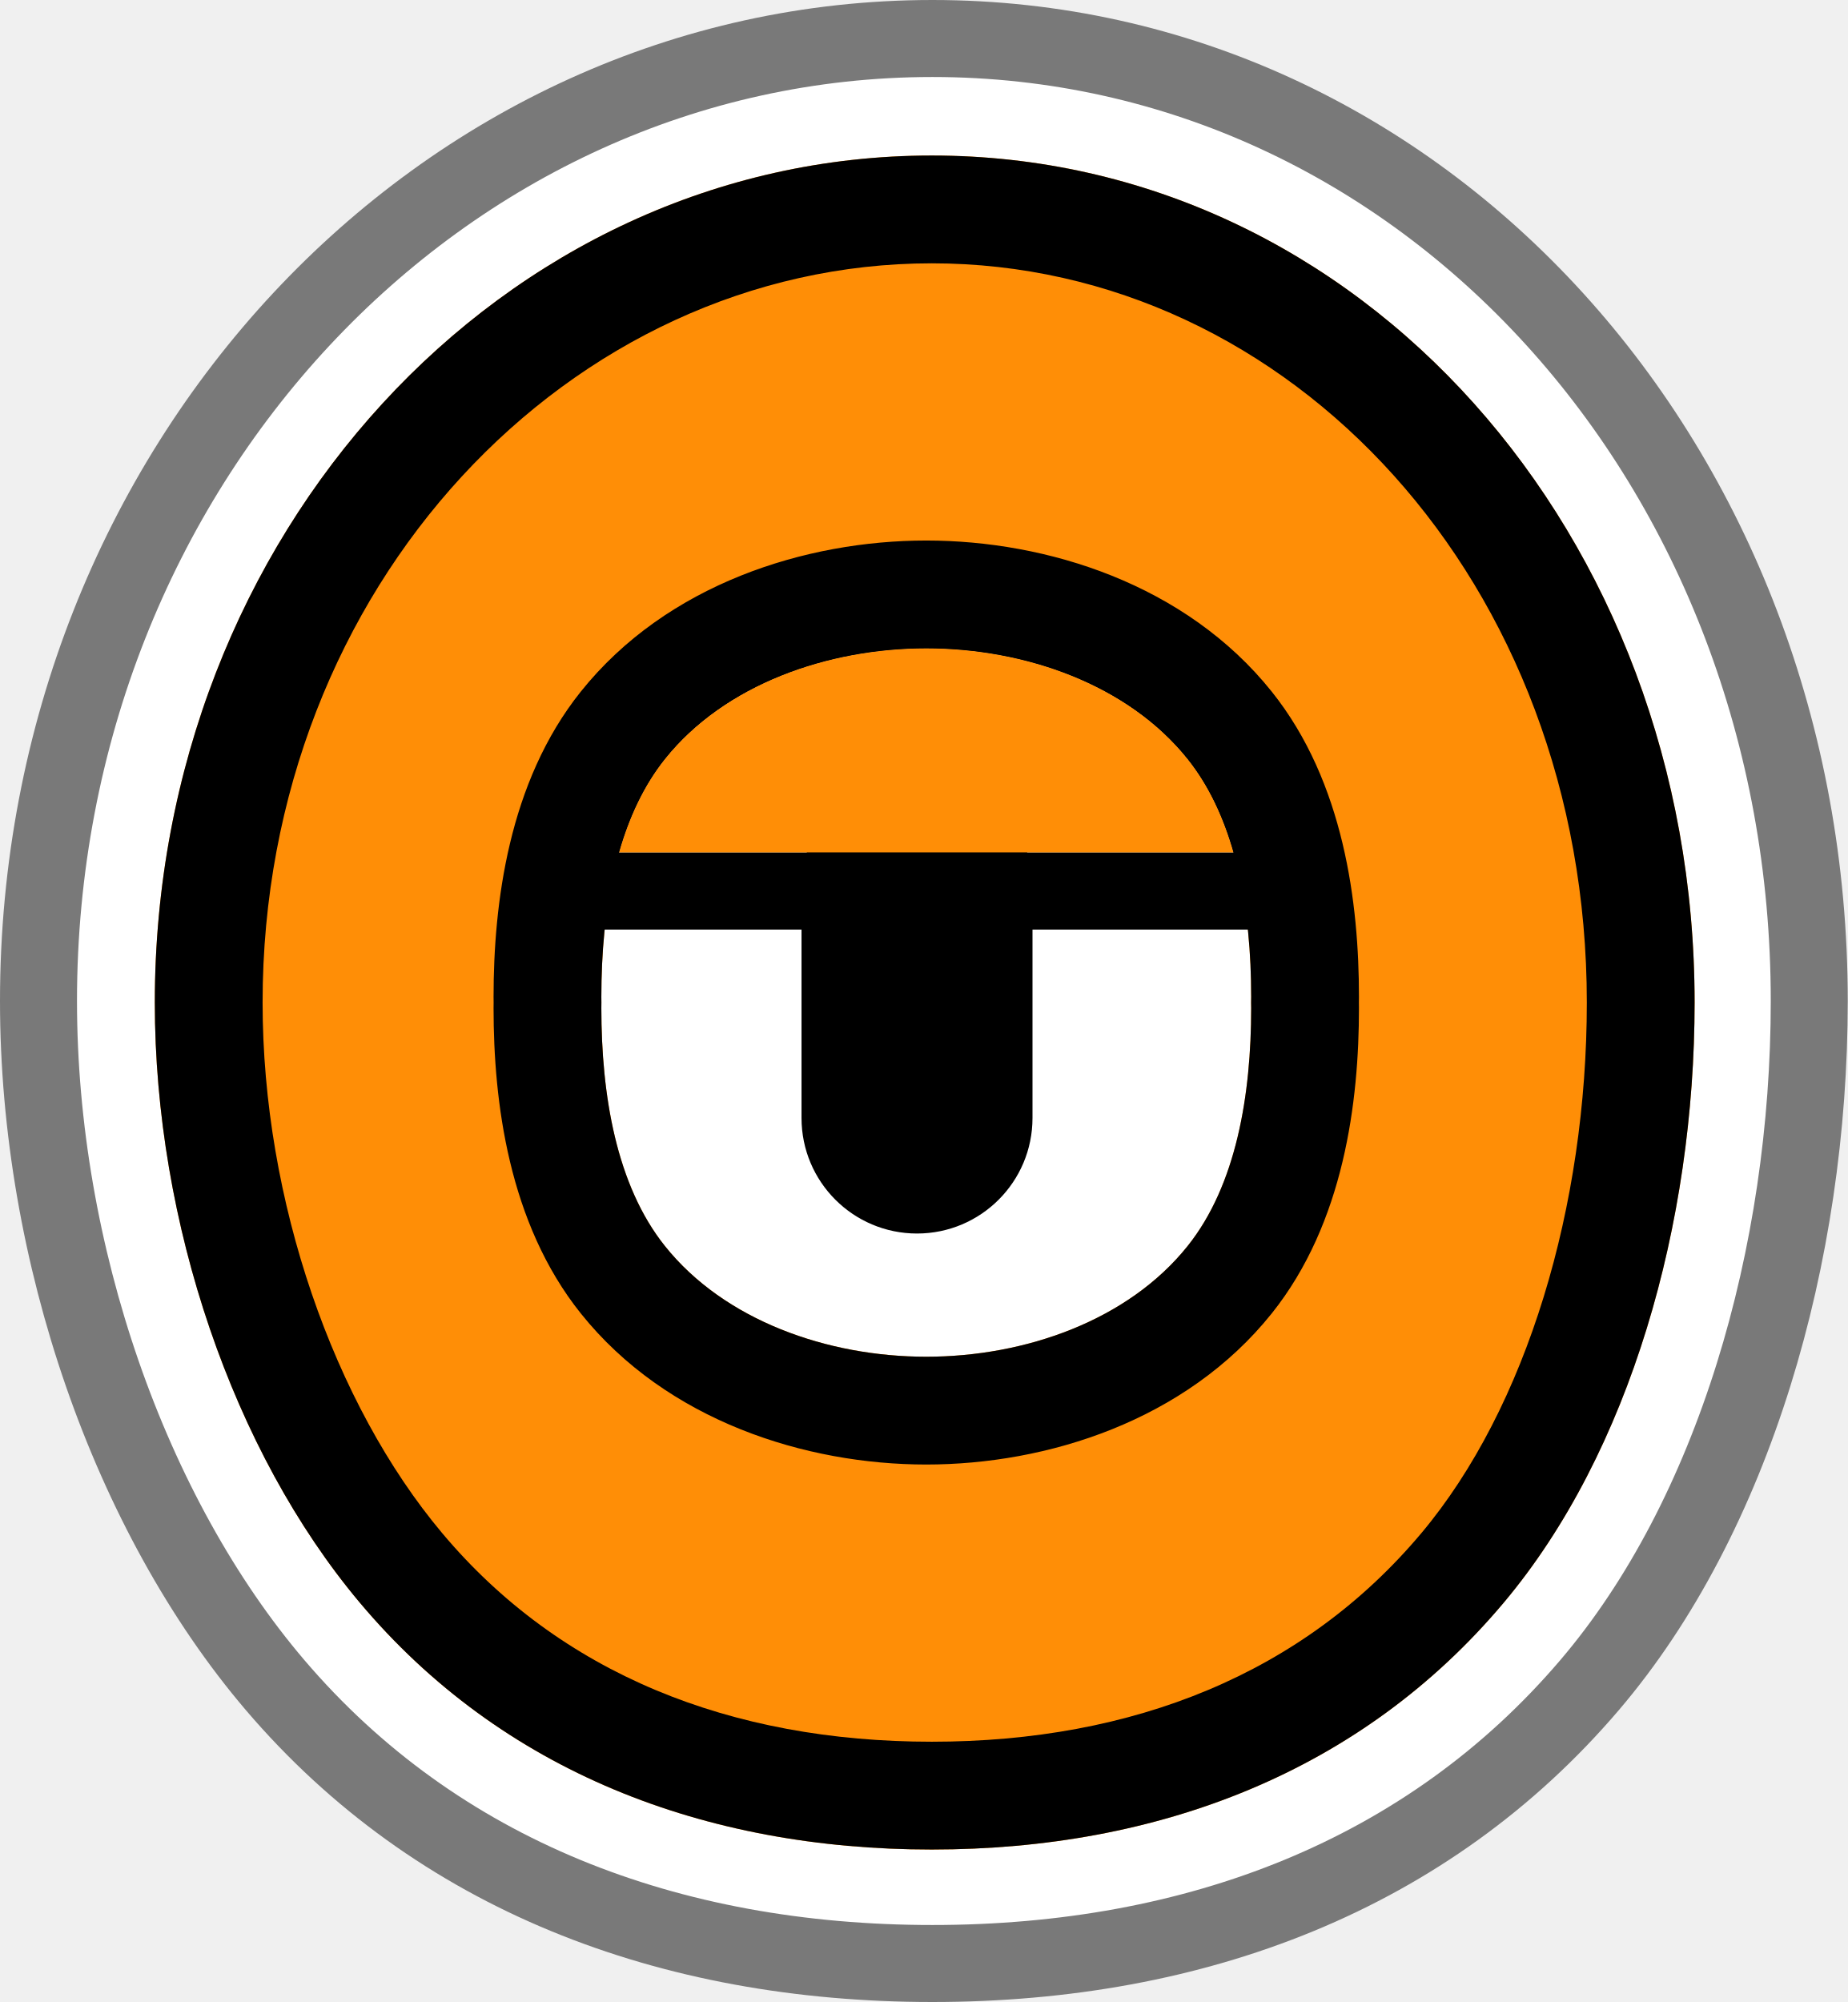
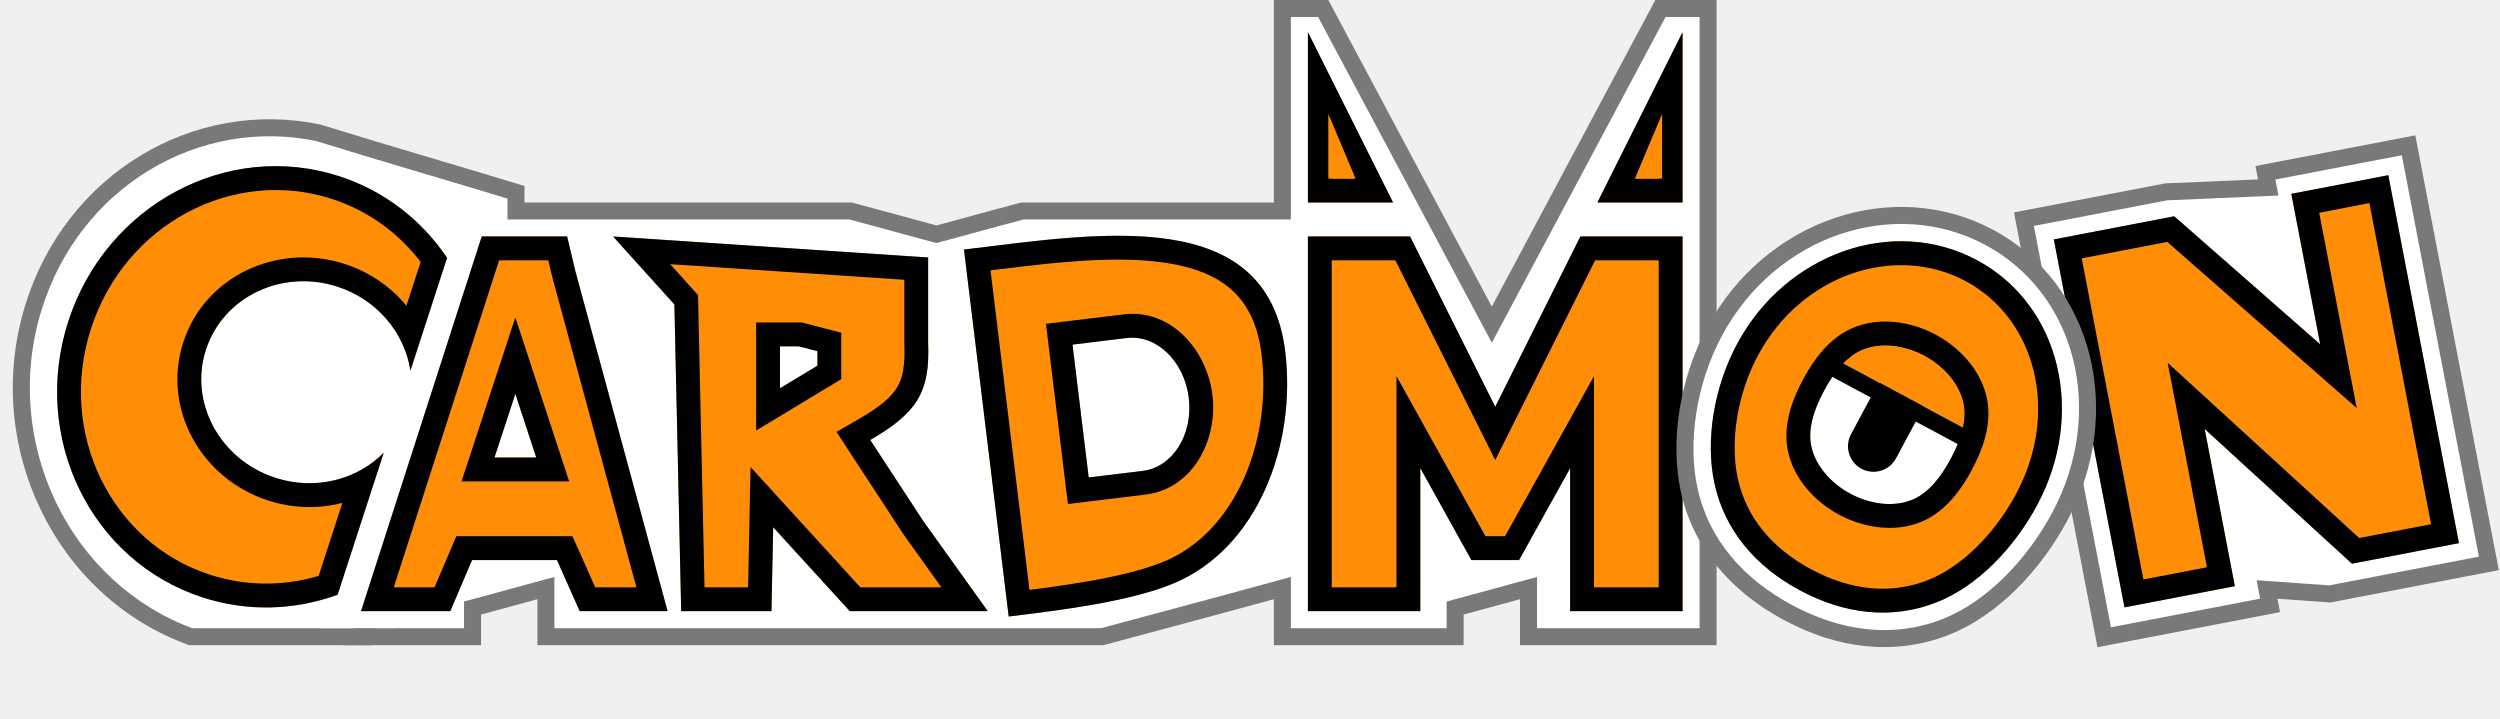
- <svg xmlns="http://www.w3.org/2000/svg" width="120" height="130" viewBox="0 0 120 130" fill="none">
-   <path d="M60.551 127.5C77.664 127.5 92.733 121.736 103.235 109.42C112.601 98.437 117.5 81.507 117.5 65C117.5 30.25 92.39 2.5 60.551 2.5C28.654 2.5 2.5 30.312 2.5 65C2.5 81.385 8.435 98.36 17.865 109.42C28.368 121.737 43.438 127.5 60.551 127.5Z" fill="white" stroke="#797979" stroke-width="5" />
-   <mask id="path-2-inside-1_223_249" fill="white">
-     <path d="M60.513 10.099C88.381 10.099 110.054 34.723 110.054 65.099C110.054 79.407 105.884 94.273 97.668 104.057C88.443 115.042 75.253 120.099 60.513 120.099C45.773 120.099 32.582 115.042 23.357 104.057C15.141 94.273 10.054 79.407 10.054 65.099C10.054 34.723 32.646 10.099 60.513 10.099ZM60.155 42.099C53.745 42.099 47.052 44.446 43.182 49.286C40.016 53.246 39.054 59.112 39.054 64.739C39.054 64.859 39.056 64.978 39.058 65.098C39.056 65.218 39.054 65.338 39.054 65.458C39.054 71.085 40.017 76.951 43.183 80.911C47.053 85.751 53.745 88.099 60.155 88.099C66.564 88.099 73.257 85.751 77.127 80.911C80.294 76.951 81.256 71.085 81.256 65.458C81.256 65.338 81.253 65.218 81.251 65.098C81.253 64.978 81.256 64.859 81.256 64.739C81.256 59.112 80.294 53.246 77.127 49.286C73.257 44.446 66.564 42.099 60.155 42.099Z" />
+ <svg xmlns="http://www.w3.org/2000/svg" width="734" height="211" viewBox="0 0 734 211" fill="none">
+   <mask id="path-1-inside-1_742_386" fill="white">
+     <path d="M681.212 102.095L672.726 57.902L701.206 52.434L721.948 160.46L690.522 166.495L647.288 126.938L656.15 173.094L623.742 179.317L603 71.29L638.354 64.502L681.212 102.095Z" />
  </mask>
-   <path d="M60.513 10.099C88.381 10.099 110.054 34.723 110.054 65.099C110.054 79.407 105.884 94.273 97.668 104.057C88.443 115.042 75.253 120.099 60.513 120.099C45.773 120.099 32.582 115.042 23.357 104.057C15.141 94.273 10.054 79.407 10.054 65.099C10.054 34.723 32.646 10.099 60.513 10.099ZM60.155 42.099C53.745 42.099 47.052 44.446 43.182 49.286C40.016 53.246 39.054 59.112 39.054 64.739C39.054 64.859 39.056 64.978 39.058 65.098C39.056 65.218 39.054 65.338 39.054 65.458C39.054 71.085 40.017 76.951 43.183 80.911C47.053 85.751 53.745 88.099 60.155 88.099C66.564 88.099 73.257 85.751 77.127 80.911C80.294 76.951 81.256 71.085 81.256 65.458C81.256 65.338 81.253 65.218 81.251 65.098C81.253 64.978 81.256 64.859 81.256 64.739C81.256 59.112 80.294 53.246 77.127 49.286C73.257 44.446 66.564 42.099 60.155 42.099Z" fill="#FF8E06" />
-   <path d="M60.513 10.099L60.513 3.099H60.513V10.099ZM110.054 65.099H117.054H110.054ZM97.668 104.057L103.029 108.558L97.668 104.057ZM60.513 120.099V127.099H60.513L60.513 120.099ZM23.357 104.057L17.996 108.558L17.996 108.558L23.357 104.057ZM10.054 65.099H3.054H10.054ZM60.155 42.099V35.099H60.155L60.155 42.099ZM43.182 49.286L37.715 44.915L37.715 44.915L43.182 49.286ZM39.054 64.739H32.054V64.739L39.054 64.739ZM39.058 65.098L46.057 65.199L46.059 65.098L46.057 64.996L39.058 65.098ZM39.054 65.458H32.054V65.458L39.054 65.458ZM43.183 80.911L37.716 85.283L37.716 85.283L43.183 80.911ZM60.155 88.099L60.155 95.099H60.155V88.099ZM77.127 80.911L82.595 85.283L82.595 85.283L77.127 80.911ZM81.256 65.458L88.256 65.458V65.458H81.256ZM81.251 65.098L74.252 64.996L74.251 65.098L74.252 65.199L81.251 65.098ZM81.256 64.739L88.256 64.739V64.739H81.256ZM77.127 49.286L82.595 44.915L82.595 44.915L77.127 49.286ZM60.513 10.099L60.513 17.099C83.8 17.099 103.054 37.834 103.054 65.099H110.054H117.054C117.054 31.612 92.961 3.099 60.513 3.099L60.513 10.099ZM110.054 65.099H103.054C103.054 78.301 99.163 91.392 92.308 99.555L97.668 104.057L103.029 108.558C112.606 97.154 117.054 80.514 117.054 65.099H110.054ZM97.668 104.057L92.308 99.555C84.662 108.66 73.607 113.099 60.513 113.099L60.513 120.099L60.513 127.099C76.9 127.099 92.224 121.424 103.029 108.558L97.668 104.057ZM60.513 120.099V113.099C47.419 113.099 36.364 108.66 28.718 99.555L23.357 104.057L17.996 108.558C28.801 121.425 44.127 127.099 60.513 127.099V120.099ZM23.357 104.057L28.718 99.555C21.685 91.181 17.054 77.965 17.054 65.099H10.054H3.054C3.054 80.85 8.597 97.365 17.996 108.558L23.357 104.057ZM10.054 65.099H17.054C17.054 38.009 37.067 17.099 60.513 17.099V10.099V3.099C28.224 3.099 3.054 31.437 3.054 65.099H10.054ZM60.155 42.099L60.155 35.099C52.338 35.099 43.306 37.922 37.715 44.915L43.182 49.286L48.649 53.658C50.798 50.97 55.153 49.099 60.155 49.099L60.155 42.099ZM43.182 49.286L37.715 44.915C33.015 50.793 32.054 58.689 32.054 64.739H39.054H46.054C46.054 59.536 47.017 55.7 48.649 53.657L43.182 49.286ZM39.054 64.739L32.054 64.739C32.054 64.924 32.058 65.117 32.059 65.199L39.058 65.098L46.057 64.996C46.055 64.84 46.054 64.793 46.054 64.739L39.054 64.739ZM39.058 65.098L32.059 64.996C32.058 65.081 32.054 65.272 32.054 65.458H39.054H46.054C46.054 65.403 46.055 65.354 46.057 65.199L39.058 65.098ZM39.054 65.458L32.054 65.458C32.054 71.51 33.016 79.405 37.716 85.283L43.183 80.911L48.65 76.54C47.017 74.497 46.054 70.66 46.054 65.458L39.054 65.458ZM43.183 80.911L37.716 85.283C43.307 92.274 52.338 95.099 60.155 95.099L60.155 88.099L60.155 81.099C55.153 81.099 50.799 79.227 48.65 76.54L43.183 80.911ZM60.155 88.099V95.099C67.972 95.099 77.004 92.275 82.595 85.283L77.127 80.911L71.66 76.54C69.511 79.227 65.157 81.099 60.155 81.099V88.099ZM77.127 80.911L82.595 85.283C87.294 79.405 88.256 71.51 88.256 65.458L81.256 65.458L74.256 65.458C74.256 70.66 73.293 74.497 71.66 76.54L77.127 80.911ZM81.256 65.458H88.256C88.256 65.273 88.251 65.005 88.251 64.996L81.251 65.098L74.252 65.199C74.253 65.242 74.254 65.282 74.254 65.314C74.255 65.349 74.255 65.371 74.255 65.394C74.256 65.417 74.256 65.432 74.256 65.443C74.256 65.454 74.256 65.458 74.256 65.458H81.256ZM81.251 65.098L88.251 65.199C88.251 65.195 88.256 64.923 88.256 64.739L81.256 64.739L74.256 64.739C74.256 64.739 74.256 64.743 74.256 64.753C74.256 64.764 74.256 64.779 74.255 64.801C74.255 64.825 74.255 64.847 74.254 64.882C74.254 64.913 74.253 64.954 74.252 64.996L81.251 65.098ZM81.256 64.739H88.256C88.256 58.688 87.294 50.792 82.595 44.915L77.127 49.286L71.66 53.658C73.293 55.7 74.256 59.537 74.256 64.739H81.256ZM77.127 49.286L82.595 44.915C77.004 37.922 67.972 35.099 60.155 35.099V42.099V49.099C65.157 49.099 69.511 50.97 71.66 53.658L77.127 49.286Z" fill="black" mask="url(#path-2-inside-1_223_249)" />
-   <rect x="52.554" y="50.599" width="14" height="29" rx="7" fill="black" stroke="black" />
-   <mask id="path-5-outside-2_223_249" maskUnits="userSpaceOnUse" x="33.199" y="37.099" width="54" height="24" fill="black">
-     <rect fill="white" x="33.199" y="37.099" width="54" height="24" />
-     <path d="M60.155 42.099C66.564 42.099 73.258 44.446 77.128 49.286C78.506 51.01 79.466 53.094 80.111 55.362H40.199C40.844 53.094 41.804 51.01 43.182 49.286C47.052 44.446 53.745 42.099 60.155 42.099Z" />
+   <path d="M681.212 102.095L672.726 57.902L701.206 52.434L721.948 160.46L690.522 166.495L647.288 126.938L656.15 173.094L623.742 179.317L603 71.29L638.354 64.502L681.212 102.095Z" fill="#FF8E06" />
+   <path d="M681.212 102.095L676.596 107.357L691.933 120.811L688.086 100.775L681.212 102.095ZM672.726 57.902L671.406 51.028L664.532 52.348L665.852 59.222L672.726 57.902ZM701.206 52.434L708.08 51.114L706.76 44.239L699.886 45.559L701.206 52.434ZM721.948 160.46L723.268 167.335L730.143 166.015L728.823 159.141L721.948 160.46ZM690.522 166.495L685.797 171.659L688.391 174.032L691.842 173.369L690.522 166.495ZM647.288 126.938L652.013 121.773L636.431 107.516L640.413 128.258L647.288 126.938ZM656.15 173.094L657.47 179.969L664.345 178.649L663.025 171.774L656.15 173.094ZM623.742 179.317L616.868 180.637L618.188 187.512L625.062 186.192L623.742 179.317ZM603 71.29L601.68 64.416L594.806 65.736L596.126 72.611L603 71.29ZM638.354 64.502L642.97 59.24L640.396 56.982L637.034 57.628L638.354 64.502ZM681.212 102.095L688.086 100.775L679.601 56.582L672.726 57.902L665.852 59.222L674.337 103.415L681.212 102.095ZM672.726 57.902L674.046 64.777L702.526 59.308L701.206 52.434L699.886 45.559L671.406 51.028L672.726 57.902ZM701.206 52.434L694.332 53.754L715.074 161.78L721.948 160.46L728.823 159.141L708.08 51.114L701.206 52.434ZM721.948 160.46L720.628 153.586L689.202 159.62L690.522 166.495L691.842 173.369L723.268 167.335L721.948 160.46ZM690.522 166.495L695.248 161.33L652.013 121.773L647.288 126.938L642.562 132.102L685.797 171.659L690.522 166.495ZM647.288 126.938L640.413 128.258L649.276 174.414L656.15 173.094L663.025 171.774L654.162 125.618L647.288 126.938ZM656.15 173.094L654.83 166.22L622.422 172.443L623.742 179.317L625.062 186.192L657.47 179.969L656.15 173.094ZM623.742 179.317L630.617 177.997L609.874 69.971L603 71.29L596.126 72.611L616.868 180.637L623.742 179.317ZM603 71.29L604.32 78.165L639.674 71.376L638.354 64.502L637.034 57.628L601.68 64.416L603 71.29ZM638.354 64.502L633.738 69.764L676.596 107.357L681.212 102.095L685.828 96.833L642.97 59.24L638.354 64.502Z" fill="black" mask="url(#path-1-inside-1_742_386)" />
+   <mask id="path-3-inside-2_742_386" fill="white">
+     <path d="M662.953 52.67L662.199 48.742L709.141 39.728L733.656 167.395L684.161 176.9L668.676 175.8L669.43 179.728L615.81 190.025L591.294 62.357L635.683 53.834L662.953 52.67Z" />
  </mask>
-   <path d="M60.155 42.099C66.564 42.099 73.258 44.446 77.128 49.286C78.506 51.01 79.466 53.094 80.111 55.362H40.199C40.844 53.094 41.804 51.01 43.182 49.286C47.052 44.446 53.745 42.099 60.155 42.099Z" fill="#FF8E06" />
-   <path d="M60.155 42.099L60.155 37.099H60.155V42.099ZM77.128 49.286L81.033 46.164L81.033 46.164L77.128 49.286ZM80.111 55.362V60.362H86.732L84.92 53.994L80.111 55.362ZM40.199 55.362L35.39 53.994L33.578 60.362H40.199V55.362ZM43.182 49.286L39.277 46.164L39.277 46.164L43.182 49.286ZM60.155 42.099L60.155 47.099C65.559 47.099 70.582 49.106 73.222 52.409L77.128 49.286L81.033 46.164C75.934 39.786 67.57 37.099 60.155 37.099L60.155 42.099ZM77.128 49.286L73.222 52.408C74.083 53.485 74.787 54.922 75.302 56.73L80.111 55.362L84.92 53.994C84.144 51.265 82.928 48.534 81.033 46.164L77.128 49.286ZM80.111 55.362V50.362H40.199V55.362V60.362H80.111V55.362ZM40.199 55.362L45.008 56.73C45.523 54.922 46.227 53.485 47.088 52.408L43.182 49.286L39.277 46.164C37.382 48.534 36.166 51.265 35.39 53.994L40.199 55.362ZM43.182 49.286L47.087 52.409C49.728 49.106 54.751 47.099 60.155 47.099V42.099V37.099C52.74 37.099 44.376 39.786 39.277 46.164L43.182 49.286Z" fill="black" mask="url(#path-5-outside-2_223_249)" />
+   <path d="M662.953 52.67L662.199 48.742L709.141 39.728L733.656 167.395L684.161 176.9L668.676 175.8L669.43 179.728L615.81 190.025L591.294 62.357L635.683 53.834L662.953 52.67Z" fill="white" />
+   <path d="M662.953 52.67L663.166 57.666L668.956 57.419L667.863 51.727L662.953 52.67ZM662.199 48.742L661.256 43.831L656.345 44.774L657.288 49.685L662.199 48.742ZM709.141 39.728L714.051 38.785L713.108 33.874L708.198 34.817L709.141 39.728ZM733.656 167.395L734.599 172.305L739.51 171.363L738.567 166.452L733.656 167.395ZM684.161 176.9L683.807 181.887L684.461 181.933L685.104 181.81L684.161 176.9ZM668.676 175.8L669.03 170.813L662.539 170.352L663.766 176.743L668.676 175.8ZM669.43 179.728L670.373 184.639L675.284 183.696L674.341 178.785L669.43 179.728ZM615.81 190.025L610.899 190.968L611.842 195.878L616.752 194.935L615.81 190.025ZM591.294 62.357L590.351 57.447L585.441 58.39L586.384 63.3L591.294 62.357ZM635.683 53.834L635.47 48.838L635.102 48.854L634.74 48.923L635.683 53.834ZM662.953 52.67L667.863 51.727L667.109 47.799L662.199 48.742L657.288 49.685L658.043 53.613L662.953 52.67ZM662.199 48.742L663.142 53.652L710.084 44.638L709.141 39.728L708.198 34.817L661.256 43.831L662.199 48.742ZM709.141 39.728L704.231 40.671L728.746 168.338L733.656 167.395L738.567 166.452L714.051 38.785L709.141 39.728ZM733.656 167.395L732.714 162.485L683.218 171.989L684.161 176.9L685.104 181.81L734.599 172.305L733.656 167.395ZM684.161 176.9L684.515 171.912L669.03 170.813L668.676 175.8L668.322 180.787L683.807 181.887L684.161 176.9ZM668.676 175.8L663.766 176.743L664.52 180.671L669.43 179.728L674.341 178.785L673.586 174.857L668.676 175.8ZM669.43 179.728L668.488 174.818L614.867 185.115L615.81 190.025L616.752 194.935L670.373 184.639L669.43 179.728ZM615.81 190.025L620.72 189.082L596.204 61.414L591.294 62.357L586.384 63.3L610.899 190.968L615.81 190.025ZM591.294 62.357L592.237 67.268L636.626 58.744L635.683 53.834L634.74 48.923L590.351 57.447L591.294 62.357ZM635.683 53.834L635.896 58.829L663.166 57.666L662.953 52.67L662.74 47.675L635.47 48.838L635.683 53.834Z" fill="#797979" mask="url(#path-3-inside-2_742_386)" />
+   <mask id="path-5-inside-3_742_386" fill="white">
+     <path d="M681.213 101.095L672.727 56.903L701.206 51.434L721.95 159.46L690.524 165.495L647.289 125.938L656.152 172.095L623.744 178.318L603 70.292L638.355 63.503L681.213 101.095Z" />
+   </mask>
+   <path d="M681.213 101.095L672.727 56.903L701.206 51.434L721.95 159.46L690.524 165.495L647.289 125.938L656.152 172.095L623.744 178.318L603 70.292L638.355 63.503L681.213 101.095Z" fill="#FF8E06" />
+   <path d="M681.213 101.095L676.597 106.358L691.935 119.811L688.087 99.775L681.213 101.095ZM672.727 56.903L671.407 50.028L664.532 51.348L665.852 58.223L672.727 56.903ZM701.206 51.434L708.081 50.114L706.761 43.239L699.886 44.559L701.206 51.434ZM721.95 159.46L723.27 166.335L730.145 165.015L728.825 158.14L721.95 159.46ZM690.524 165.495L685.799 170.659L688.393 173.032L691.844 172.369L690.524 165.495ZM647.289 125.938L652.014 120.774L636.432 106.517L640.415 127.259L647.289 125.938ZM656.152 172.095L657.472 178.97L664.347 177.649L663.027 170.775L656.152 172.095ZM623.744 178.318L616.87 179.638L618.19 186.513L625.064 185.193L623.744 178.318ZM603 70.292L601.68 63.418L594.806 64.738L596.126 71.612L603 70.292ZM638.355 63.503L642.97 58.241L640.397 55.983L637.034 56.629L638.355 63.503ZM681.213 101.095L688.087 99.775L679.601 55.583L672.727 56.903L665.852 58.223L674.338 102.415L681.213 101.095ZM672.727 56.903L674.047 63.777L702.526 58.308L701.206 51.434L699.886 44.559L671.407 50.028L672.727 56.903ZM701.206 51.434L694.332 52.754L715.076 160.78L721.95 159.46L728.825 158.14L708.081 50.114L701.206 51.434ZM721.95 159.46L720.63 152.586L689.204 158.62L690.524 165.495L691.844 172.369L723.27 166.335L721.95 159.46ZM690.524 165.495L695.249 160.33L652.014 120.774L647.289 125.938L642.564 131.103L685.799 170.659L690.524 165.495ZM647.289 125.938L640.415 127.259L649.278 173.415L656.152 172.095L663.027 170.775L654.163 124.618L647.289 125.938ZM656.152 172.095L654.832 165.221L622.424 171.444L623.744 178.318L625.064 185.193L657.472 178.97L656.152 172.095ZM623.744 178.318L630.619 176.998L609.875 68.972L603 70.292L596.126 71.612L616.87 179.638L623.744 178.318ZM603 70.292L604.321 77.166L639.675 70.377L638.355 63.503L637.034 56.629L601.68 63.418L603 70.292ZM638.355 63.503L633.739 68.766L676.597 106.358L681.213 101.095L685.829 95.833L642.97 58.241L638.355 63.503Z" fill="black" mask="url(#path-5-inside-3_742_386)" />
+   <mask id="path-7-inside-4_742_386" fill="white">
+     <path d="M438 90L486 0H504V189.434H446.272V175.934L429.727 180.434V189.434H374V175.934L357.455 180.434L323.949 189.434H157.782V175.934L141.236 180.434V189.434H105.437V189.265L105.434 189.267C105.281 189.323 105.127 189.378 104.973 189.434H55.544C16.22 175.346 -5.307 130.885 7.407 89.589C19.274 51.043 56.812 28.771 94.011 36.544L110.839 41.672L140.998 50.672L154 54.601V59.434H250.007L258.383 61.684L274.929 66.184L291.474 61.684L299.851 59.434H374V0H390L438 90Z" />
+   </mask>
+   <path d="M438 90L486 0H504V189.434H446.272V175.934L429.727 180.434V189.434H374V175.934L357.455 180.434L323.949 189.434H157.782V175.934L141.236 180.434V189.434H105.437V189.265L105.434 189.267C105.281 189.323 105.127 189.378 104.973 189.434H55.544C16.22 175.346 -5.307 130.885 7.407 89.589C19.274 51.043 56.812 28.771 94.011 36.544L110.839 41.672L140.998 50.672L154 54.601V59.434H250.007L258.383 61.684L274.929 66.184L291.474 61.684L299.851 59.434H374V0H390L438 90Z" fill="white" />
+   <path d="M438 90L433.588 92.353L438 100.625L442.411 92.353L438 90ZM486 0V-5H483L481.588 -2.353L486 0ZM504 0H509V-5H504V0ZM504 189.434V194.434H509V189.434H504ZM446.272 189.434H441.272V194.434H446.272V189.434ZM446.272 175.934H451.272V169.392L444.96 171.109L446.272 175.934ZM429.727 180.434L428.415 175.609L424.727 176.612V180.434H429.727ZM429.727 189.434V194.434H434.727V189.434H429.727ZM374 189.434H369V194.434H374V189.434ZM374 175.934H379V169.392L372.687 171.109L374 175.934ZM357.455 180.434L358.752 185.262L358.759 185.26L358.767 185.258L357.455 180.434ZM323.949 189.434V194.434H324.609L325.246 194.262L323.949 189.434ZM157.782 189.434H152.782V194.434H157.782V189.434ZM157.782 175.934H162.782V169.392L156.47 171.109L157.782 175.934ZM141.236 180.434L139.924 175.609L136.236 176.612V180.434H141.236ZM141.236 189.434V194.434H146.236V189.434H141.236ZM105.437 189.434H100.437V194.434H105.437V189.434ZM105.437 189.265H110.437V179.922L102.664 185.104L105.437 189.265ZM105.434 189.267L107.165 193.957L107.718 193.754L108.208 193.427L105.434 189.267ZM104.973 189.434V194.434H105.846L106.666 194.138L104.973 189.434ZM55.544 189.434L53.857 194.141L54.675 194.434H55.544V189.434ZM7.407 89.589L2.628 88.118L2.628 88.118L7.407 89.589ZM94.011 36.544L95.469 31.761L95.254 31.696L95.034 31.65L94.011 36.544ZM110.839 41.672L109.382 46.455L109.396 46.459L109.41 46.463L110.839 41.672ZM140.998 50.672L142.444 45.886L142.436 45.883L142.427 45.881L140.998 50.672ZM154 54.601H159V50.888L155.446 49.814L154 54.601ZM154 59.434H149V64.434H154V59.434ZM250.007 59.434L251.305 54.605L250.667 54.434H250.007V59.434ZM258.383 61.684L259.696 56.859L259.688 56.857L259.681 56.855L258.383 61.684ZM274.929 66.184L273.617 71.008L274.929 71.365L276.242 71.008L274.929 66.184ZM291.474 61.684L290.177 56.855L290.17 56.857L290.162 56.859L291.474 61.684ZM299.851 59.434V54.434H299.191L298.554 54.605L299.851 59.434ZM374 59.434V64.434H379V59.434H374ZM374 0V-5H369V0H374ZM390 0L394.411 -2.353L393 -5H390V0ZM438 90L442.411 92.353L490.411 2.353L486 0L481.588 -2.353L433.588 87.647L438 90ZM486 0V5H504V0V-5H486V0ZM504 0H499V189.434H504H509V0H504ZM504 189.434V184.434H446.272V189.434V194.434H504V189.434ZM446.272 189.434H451.272V175.934H446.272H441.272V189.434H446.272ZM446.272 175.934L444.96 171.109L428.415 175.609L429.727 180.434L431.039 185.258L447.584 180.758L446.272 175.934ZM429.727 180.434H424.727V189.434H429.727H434.727V180.434H429.727ZM429.727 189.434V184.434H374V189.434V194.434H429.727V189.434ZM374 189.434H379V175.934H374H369V189.434H374ZM374 175.934L372.687 171.109L356.142 175.609L357.455 180.434L358.767 185.258L375.312 180.758L374 175.934ZM357.455 180.434L356.158 175.605L322.652 184.605L323.949 189.434L325.246 194.262L358.752 185.262L357.455 180.434ZM323.949 189.434V184.434H157.782V189.434V194.434H323.949V189.434ZM157.782 189.434H162.782V175.934H157.782H152.782V189.434H157.782ZM157.782 175.934L156.47 171.109L139.924 175.609L141.236 180.434L142.548 185.258L159.094 180.758L157.782 175.934ZM141.236 180.434H136.236V189.434H141.236H146.236V180.434H141.236ZM141.236 189.434V184.434H105.437V189.434V194.434H141.236V189.434ZM105.437 189.434H110.437V189.265H105.437H100.437V189.434H105.437ZM105.437 189.265L102.664 185.104L102.661 185.106L105.434 189.267L108.208 193.427L108.211 193.425L105.437 189.265ZM105.434 189.267L103.703 184.576C103.574 184.623 103.446 184.669 103.28 184.729L104.973 189.434L106.666 194.138C106.808 194.087 106.988 194.023 107.165 193.957L105.434 189.267ZM104.973 189.434V184.434H55.544V189.434V194.434H104.973V189.434ZM55.544 189.434L57.23 184.727C20.547 171.585 0.219 129.928 12.185 91.06L7.407 89.589L2.628 88.118C-10.833 131.842 11.894 179.108 53.857 194.141L55.544 189.434ZM7.407 89.589L12.185 91.06C23.326 54.876 58.425 34.216 92.989 41.438L94.011 36.544L95.034 31.65C55.2 23.326 15.223 47.21 2.628 88.118L7.407 89.589ZM94.011 36.544L92.554 41.327L109.382 46.455L110.839 41.672L112.297 36.889L95.469 31.761L94.011 36.544ZM110.839 41.672L109.41 46.463L139.568 55.463L140.998 50.672L142.427 45.881L112.269 36.881L110.839 41.672ZM140.998 50.672L139.551 55.458L152.553 59.387L154 54.601L155.446 49.814L142.444 45.886L140.998 50.672ZM154 54.601H149V59.434H154H159V54.601H154ZM154 59.434V64.434H250.007V59.434V54.434H154V59.434ZM250.007 59.434L248.71 64.262L257.086 66.512L258.383 61.684L259.681 56.855L251.305 54.605L250.007 59.434ZM258.383 61.684L257.071 66.508L273.617 71.008L274.929 66.184L276.241 61.359L259.696 56.859L258.383 61.684ZM274.929 66.184L276.242 71.008L292.786 66.508L291.474 61.684L290.162 56.859L273.617 61.359L274.929 66.184ZM291.474 61.684L292.771 66.512L301.148 64.262L299.851 59.434L298.554 54.605L290.177 56.855L291.474 61.684ZM299.851 59.434V64.434H374V59.434V54.434H299.851V59.434ZM374 59.434H379V0H374H369V59.434H374ZM374 0V5H390V0V-5H374V0ZM390 0L385.588 2.353L433.588 92.353L438 90L442.411 87.647L394.411 -2.353L390 0Z" fill="#797979" mask="url(#path-7-inside-4_742_386)" />
+   <path d="M93.753 180H115.988V184.426L93.753 184.434V180Z" fill="white" />
+   <rect x="100.544" y="187.953" width="8.886" height="1.481" fill="#797979" />
+   <mask id="path-11-inside-5_742_386" fill="white">
+     <path d="M59.441 175.384C72.823 179.731 86.665 179.145 99.121 174.612L112.664 132.928C104.851 140.85 92.585 144.094 80.837 140.277C64.554 134.987 55.435 118.137 60.469 102.642C65.504 87.147 82.785 78.874 99.068 84.164C110.816 87.981 118.833 97.816 120.497 108.818L131.26 75.693C123.847 64.705 112.993 56.094 99.612 51.746C66.783 41.08 31.178 60.111 20.085 94.252C8.992 128.394 26.613 164.718 59.441 175.384Z" />
+   </mask>
+   <path d="M59.441 175.384C72.823 179.731 86.665 179.145 99.121 174.612L112.664 132.928C104.851 140.85 92.585 144.094 80.837 140.277C64.554 134.987 55.435 118.137 60.469 102.642C65.504 87.147 82.785 78.874 99.068 84.164C110.816 87.981 118.833 97.816 120.497 108.818L131.26 75.693C123.847 64.705 112.993 56.094 99.612 51.746C66.783 41.08 31.178 60.111 20.085 94.252C8.992 128.394 26.613 164.718 59.441 175.384Z" fill="#FF8E06" />
+   <path d="M59.441 175.384L57.278 182.041L57.278 182.041L59.441 175.384ZM99.121 174.612L105.778 176.775L104.723 180.022L101.514 181.19L99.121 174.612ZM112.664 132.928L107.68 128.013L119.321 135.091L112.664 132.928ZM120.497 108.818L127.155 110.981L113.576 109.865L120.497 108.818ZM131.26 75.693L137.063 71.779L138.972 74.609L137.917 77.856L131.26 75.693ZM99.612 51.746L101.775 45.089L101.775 45.089L99.612 51.746ZM59.441 175.384L61.604 168.727C73.427 172.568 85.664 172.06 96.727 168.034L99.121 174.612L101.514 181.19C87.666 186.23 72.219 186.895 57.278 182.041L59.441 175.384ZM99.121 174.612L92.463 172.449L106.007 130.765L112.664 132.928L119.321 135.091L105.778 176.775L99.121 174.612ZM112.664 132.928L117.648 137.843C107.949 147.678 92.907 151.559 78.674 146.934L80.837 140.277L82.999 133.62C92.262 136.629 101.753 134.022 107.68 128.013L112.664 132.928ZM80.837 140.277L78.674 146.934C59.029 140.552 47.483 119.958 53.812 100.479L60.469 102.642L67.127 104.805C63.387 116.316 70.078 129.421 82.999 133.62L80.837 140.277ZM60.469 102.642L53.812 100.479C60.141 80.999 81.586 71.124 101.231 77.507L99.068 84.164L96.905 90.822C83.984 86.624 70.867 93.294 67.127 104.805L60.469 102.642ZM99.068 84.164L101.231 77.507C115.464 82.132 125.353 94.114 127.419 107.771L120.497 108.818L113.576 109.865C112.314 101.519 106.167 93.831 96.905 90.822L99.068 84.164ZM120.497 108.818L113.84 106.655L124.602 73.53L131.26 75.693L137.917 77.856L127.155 110.981L120.497 108.818ZM131.26 75.693L125.457 79.608C118.873 69.849 109.271 62.245 97.449 58.403L99.612 51.746L101.775 45.089C116.715 49.943 128.821 59.562 137.063 71.779L131.26 75.693ZM99.612 51.746L97.449 58.403C68.541 49.011 36.721 65.702 26.743 96.415L20.085 94.252L13.428 92.089C25.634 54.519 65.026 33.149 101.775 45.089L99.612 51.746ZM20.085 94.252L26.743 96.415C16.764 127.129 32.696 159.334 61.604 168.727L59.441 175.384L57.278 182.041C20.529 170.102 1.221 129.659 13.428 92.089L20.085 94.252Z" fill="black" mask="url(#path-11-inside-5_742_386)" />
+   <mask id="path-13-inside-6_742_386" fill="white">
+     <path d="M169 79.884L196 179.434H170.204L163.527 164.434H138.595L132.204 179.434H106L141.438 69.434H166.5L169 79.884ZM145.171 134.334H157.443L151.307 115.634L145.171 134.334Z" />
+   </mask>
+   <path d="M169 79.884L196 179.434H170.204L163.527 164.434H138.595L132.204 179.434H106L141.438 69.434H166.5L169 79.884ZM145.171 134.334H157.443L151.307 115.634L145.171 134.334Z" fill="#FF8E06" />
+   <path d="M169 79.884L162.192 81.512L162.217 81.615L162.244 81.716L169 79.884ZM196 179.434V186.434H205.151L202.756 177.601L196 179.434ZM170.204 179.434L163.809 182.28L165.658 186.434H170.204V179.434ZM163.527 164.434L169.922 161.587L168.074 157.434H163.527V164.434ZM138.595 164.434V157.434H133.968L132.155 161.69L138.595 164.434ZM132.204 179.434V186.434H136.831L138.644 182.177L132.204 179.434ZM106 179.434L99.337 177.287L96.391 186.434H106V179.434ZM141.438 69.434V62.434H136.338L134.775 67.287L141.438 69.434ZM166.5 69.434L173.308 67.805L172.023 62.434H166.5V69.434ZM145.171 134.334L138.52 132.152L135.507 141.334H145.171V134.334ZM157.443 134.334V141.334H167.108L164.094 132.151L157.443 134.334ZM151.307 115.634L157.958 113.451L151.306 93.182L144.656 113.451L151.307 115.634ZM169 79.884L162.244 81.716L189.244 181.266L196 179.434L202.756 177.601L175.756 78.051L169 79.884ZM196 179.434V172.434H170.204V179.434V186.434H196V179.434ZM170.204 179.434L176.599 176.587L169.922 161.587L163.527 164.434L157.132 167.28L163.809 182.28L170.204 179.434ZM163.527 164.434V157.434H138.595V164.434V171.434H163.527V164.434ZM138.595 164.434L132.155 161.69L125.764 176.69L132.204 179.434L138.644 182.177L145.035 167.177L138.595 164.434ZM132.204 179.434V172.434H106V179.434V186.434H132.204V179.434ZM106 179.434L112.663 181.58L148.1 71.58L141.438 69.434L134.775 67.287L99.337 177.287L106 179.434ZM141.438 69.434V76.434H166.5V69.434V62.434H141.438V69.434ZM166.5 69.434L159.692 71.062L162.192 81.512L169 79.884L175.808 78.255L173.308 67.805L166.5 69.434ZM145.171 134.334V141.334H157.443V134.334V127.334H145.171V134.334ZM157.443 134.334L164.094 132.151L157.958 113.451L151.307 115.634L144.656 117.816L150.792 136.517L157.443 134.334ZM151.307 115.634L144.656 113.451L138.52 132.152L145.171 134.334L151.822 136.516L157.958 117.816L151.307 115.634Z" fill="black" mask="url(#path-13-inside-6_742_386)" />
+   <mask id="path-15-inside-7_742_386" fill="white">
+     <path d="M272.5 75.598V100.727C273.073 114.938 269.392 121.164 255.5 129.175L271 152.882L290 179.434H249.5L227 154.778L226.5 179.434H200L198 89.39L180 69.434L272.5 75.598ZM229 114.003L240 107.364V103.098L234.5 101.675H229V114.003Z" />
+   </mask>
+   <path d="M272.5 75.598V100.727C273.073 114.938 269.392 121.164 255.5 129.175L271 152.882L290 179.434H249.5L227 154.778L226.5 179.434H200L198 89.39L180 69.434L272.5 75.598ZM229 114.003L240 107.364V103.098L234.5 101.675H229V114.003Z" fill="#FF8E06" />
+   <path d="M272.5 75.598H279.5V69.049L272.965 68.613L272.5 75.598ZM272.5 100.727H265.5V100.868L265.506 101.009L272.5 100.727ZM255.5 129.175L252.003 123.111L245.59 126.809L249.641 133.005L255.5 129.175ZM271 152.882L265.141 156.712L265.222 156.836L265.307 156.955L271 152.882ZM290 179.434V186.434H303.617L295.693 175.36L290 179.434ZM249.5 179.434L244.329 184.152L246.411 186.434H249.5V179.434ZM227 154.778L232.171 150.06L220.357 137.114L220.001 154.636L227 154.778ZM226.5 179.434V186.434H233.359L233.499 179.576L226.5 179.434ZM200 179.434L193.002 179.589L193.154 186.434H200V179.434ZM198 89.39L204.998 89.234L204.941 86.633L203.198 84.701L198 89.39ZM180 69.434L180.465 62.449L163.238 61.301L174.802 74.122L180 69.434ZM229 114.003H222V126.404L232.617 119.996L229 114.003ZM240 107.364L243.617 113.357L247 111.316V107.364H240ZM240 103.098H247V97.678L241.753 96.321L240 103.098ZM234.5 101.675L236.253 94.898L235.391 94.675H234.5V101.675ZM229 101.675V94.675H222V101.675H229ZM272.5 75.598H265.5V100.727H272.5H279.5V75.598H272.5ZM272.5 100.727L265.506 101.009C265.77 107.55 264.984 111.056 263.413 113.69C261.765 116.454 258.652 119.277 252.003 123.111L255.5 129.175L258.997 135.239C266.241 131.062 271.914 126.767 275.437 120.862C279.035 114.827 279.804 108.114 279.494 100.444L272.5 100.727ZM255.5 129.175L249.641 133.005L265.141 156.712L271 152.882L276.859 149.051L261.359 125.344L255.5 129.175ZM271 152.882L265.307 156.955L284.307 183.507L290 179.434L295.693 175.36L276.693 148.808L271 152.882ZM290 179.434V172.434H249.5V179.434V186.434H290V179.434ZM249.5 179.434L254.671 174.715L232.171 150.06L227 154.778L221.829 159.497L244.329 184.152L249.5 179.434ZM227 154.778L220.001 154.636L219.501 179.292L226.5 179.434L233.499 179.576L233.999 154.92L227 154.778ZM226.5 179.434V172.434H200V179.434V186.434H226.5V179.434ZM200 179.434L206.998 179.278L204.998 89.234L198 89.39L191.002 89.545L193.002 179.589L200 179.434ZM198 89.39L203.198 84.701L185.198 64.745L180 69.434L174.802 74.122L192.802 94.078L198 89.39ZM180 69.434L179.535 76.418L272.035 82.582L272.5 75.598L272.965 68.613L180.465 62.449L180 69.434ZM229 114.003L232.617 119.996L243.617 113.357L240 107.364L236.383 101.371L225.383 108.01L229 114.003ZM240 107.364H247V103.098H240H233V107.364H240ZM240 103.098L241.753 96.321L236.253 94.898L234.5 101.675L232.747 108.452L238.247 109.875L240 103.098ZM234.5 101.675V94.675H229V101.675V108.675H234.5V101.675ZM229 101.675H222V114.003H229H236V101.675H229Z" fill="black" mask="url(#path-15-inside-7_742_386)" />
+   <mask id="path-17-inside-8_742_386" fill="white">
+     <path d="M283.024 73.274C323.467 68.345 372.091 60.157 377.343 103.249C380.667 130.523 369.304 161.064 344.39 171.355C331.442 176.703 310.998 179.194 296.153 181.003L283.024 73.274ZM314.887 101.179C314.887 101.179 318.274 128.97 319.64 140.184L335.523 138.249C344.294 137.18 350.341 127.582 349.029 116.811C347.716 106.04 339.541 98.174 330.769 99.243L314.887 101.179Z" />
+   </mask>
+   <path d="M283.024 73.274C323.467 68.345 372.091 60.157 377.343 103.249C380.667 130.523 369.304 161.064 344.39 171.355C331.442 176.703 310.998 179.194 296.153 181.003L283.024 73.274ZM314.887 101.179C314.887 101.179 318.274 128.97 319.64 140.184L335.523 138.249C344.294 137.18 350.341 127.582 349.029 116.811C347.716 106.04 339.541 98.174 330.769 99.243L314.887 101.179Z" fill="#FF8E06" />
+   <path d="M283.024 73.274L282.177 66.325L275.228 67.172L276.075 74.121L283.024 73.274ZM377.343 103.249L384.292 102.402L377.343 103.249ZM344.39 171.355L347.062 177.824L347.062 177.824L344.39 171.355ZM296.153 181.003L289.205 181.85L290.051 188.799L297 187.952L296.153 181.003ZM314.887 101.179L314.04 94.23L307.091 95.077L307.938 102.026L314.887 101.179ZM319.64 140.184L312.692 141.031L313.539 147.98L320.487 147.133L319.64 140.184ZM349.029 116.811L355.977 115.964L355.977 115.964L349.029 116.811ZM283.024 73.274L283.871 80.223C304.593 77.697 325.653 74.632 342.325 77.174C350.494 78.419 356.885 80.93 361.454 84.949C365.886 88.847 369.253 94.733 370.394 104.096L377.343 103.249L384.292 102.402C382.807 90.219 378.127 80.969 370.7 74.437C363.412 68.026 354.134 64.812 344.435 63.334C325.372 60.428 301.897 63.922 282.177 66.325L283.024 73.274ZM377.343 103.249L370.394 104.096C373.499 129.574 362.651 156.238 341.718 164.885L344.39 171.355L347.062 177.824C375.957 165.89 387.834 131.472 384.292 102.402L377.343 103.249ZM344.39 171.355L341.718 164.885C329.85 169.786 310.514 172.201 295.306 174.055L296.153 181.003L297 187.952C311.483 186.187 333.034 183.619 347.062 177.824L344.39 171.355ZM296.153 181.003L303.102 180.156L289.972 72.427L283.024 73.274L276.075 74.121L289.205 181.85L296.153 181.003ZM314.887 101.179C307.938 102.026 307.938 102.026 307.938 102.026C307.938 102.026 307.938 102.027 307.938 102.027C307.938 102.028 307.939 102.029 307.939 102.031C307.939 102.034 307.94 102.039 307.941 102.046C307.942 102.059 307.945 102.079 307.948 102.106C307.954 102.159 307.964 102.237 307.976 102.341C308.002 102.547 308.039 102.851 308.086 103.242C308.182 104.024 308.319 105.153 308.489 106.543C308.828 109.324 309.294 113.148 309.802 117.323C310.82 125.673 312.008 135.424 312.692 141.031L319.64 140.184L326.589 139.337C325.906 133.73 324.717 123.979 323.7 115.629C323.191 111.455 322.725 107.63 322.386 104.85C322.216 103.459 322.079 102.33 321.984 101.548C321.936 101.157 321.899 100.853 321.874 100.647C321.861 100.544 321.852 100.465 321.845 100.412C321.842 100.386 321.839 100.366 321.838 100.352C321.837 100.346 321.836 100.341 321.836 100.337C321.836 100.336 321.836 100.334 321.835 100.333C321.835 100.333 321.835 100.333 321.835 100.332C321.835 100.332 321.835 100.332 314.887 101.179ZM319.64 140.184L320.487 147.133L336.37 145.197L335.523 138.249L334.676 131.3L318.794 133.236L319.64 140.184ZM335.523 138.249L336.37 145.197C350.244 143.506 357.587 129.171 355.977 115.964L349.029 116.811L342.08 117.658C343.096 125.992 338.345 130.853 334.676 131.3L335.523 138.249ZM349.029 116.811L355.977 115.964C354.368 102.757 343.797 90.604 329.922 92.295L330.769 99.243L331.616 106.192C335.284 105.745 341.064 109.322 342.08 117.658L349.029 116.811ZM330.769 99.243L329.922 92.295L314.04 94.23L314.887 101.179L315.734 108.128L331.616 106.192L330.769 99.243Z" fill="black" mask="url(#path-17-inside-8_742_386)" />
+   <mask id="path-19-inside-9_742_386" fill="white">
+     <path d="M494 179.434H461V137.434L446 164.434H432L417 137.434V179.434H384V69.434H414L439 119.434L464 69.434H494V179.434ZM409 59.434H384V9.434L409 59.434ZM494 59.434H469L494 9.434V59.434Z" />
+   </mask>
+   <path d="M494 179.434H461V137.434L446 164.434H432L417 137.434V179.434H384V69.434H414L439 119.434L464 69.434H494V179.434ZM409 59.434H384V9.434L409 59.434ZM494 59.434H469L494 9.434V59.434Z" fill="#FF8E06" />
+   <path d="M494 179.434V186.434H501V179.434H494ZM461 179.434H454V186.434H461V179.434ZM461 137.434H468V110.42L454.881 134.034L461 137.434ZM446 164.434V171.434H450.119L452.119 167.833L446 164.434ZM432 164.434L425.881 167.833L427.881 171.434H432V164.434ZM417 137.434L423.119 134.034L410 110.42V137.434H417ZM417 179.434V186.434H424V179.434H417ZM384 179.434H377V186.434H384V179.434ZM384 69.434V62.434H377V69.434H384ZM414 69.434L420.261 66.303L418.326 62.434H414V69.434ZM439 119.434L432.739 122.564L439 135.086L445.261 122.564L439 119.434ZM464 69.434V62.434H459.674L457.739 66.303L464 69.434ZM494 69.434H501V62.434H494V69.434ZM409 59.434V66.434H420.326L415.261 56.303L409 59.434ZM384 59.434H377V66.434H384V59.434ZM384 9.434L390.261 6.303L377 9.434H384ZM494 59.434V66.434H501V59.434H494ZM469 59.434L462.739 56.303L457.674 66.434H469V59.434ZM494 9.434H501L487.739 6.303L494 9.434ZM494 179.434V172.434H461V179.434V186.434H494V179.434ZM461 179.434H468V137.434H461H454V179.434H461ZM461 137.434L454.881 134.034L439.881 161.034L446 164.434L452.119 167.833L467.119 140.833L461 137.434ZM446 164.434V157.434H432V164.434V171.434H446V164.434ZM432 164.434L438.119 161.034L423.119 134.034L417 137.434L410.881 140.833L425.881 167.833L432 164.434ZM417 137.434H410V179.434H417H424V137.434H417ZM417 179.434V172.434H384V179.434V186.434H417V179.434ZM384 179.434H391V69.434H384H377V179.434H384ZM384 69.434V76.434H414V69.434V62.434H384V69.434ZM414 69.434L407.739 72.564L432.739 122.564L439 119.434L445.261 116.303L420.261 66.303L414 69.434ZM439 119.434L445.261 122.564L470.261 72.564L464 69.434L457.739 66.303L432.739 116.303L439 119.434ZM464 69.434V76.434H494V69.434V62.434H464V69.434ZM494 69.434H487V179.434H494H501V69.434H494ZM409 59.434V52.434H384V59.434V66.434H409V59.434ZM384 59.434H391V9.434H384H377V59.434H384ZM384 9.434L377.739 12.564L402.739 62.564L409 59.434L415.261 56.303L390.261 6.303L384 9.434ZM494 59.434V52.434H469V59.434V66.434H494V59.434ZM469 59.434L475.261 62.564L500.261 12.564L494 9.434L487.739 6.303L462.739 56.303L469 59.434ZM494 9.434H487V59.434H494H501V9.434H494Z" fill="black" mask="url(#path-19-inside-9_742_386)" />
+   <path d="M488 52.434H480L488 33.434V52.434Z" fill="#FF8E06" />
+   <path d="M390 52.434H398L390 33.434V52.434Z" fill="#FF8E06" />
+   <path d="M525.005 179.874C540.087 187.961 556.091 190.002 571.167 184.111C584.611 178.856 596.929 166.251 604.729 151.704C621.15 121.079 612.134 84.757 584.074 69.711C555.964 54.638 519.771 66.79 503.38 97.361C495.637 111.801 492.845 129.565 495.93 143.769C499.366 159.586 509.923 171.787 525.005 179.874Z" fill="white" stroke="#797979" stroke-width="5" />
+   <mask id="path-24-inside-10_742_386" fill="white">
+     <path d="M580.451 76.39C605.01 89.559 612.475 121.502 598.121 148.272C591.359 160.883 580.66 172.013 568.796 176.753C555.474 182.075 541.461 180.299 528.47 173.333C515.479 166.368 506.244 155.678 503.305 141.637C500.687 129.132 503.229 113.627 509.991 101.017C524.345 74.247 555.891 63.221 580.451 76.39ZM565.013 104.422C559.364 101.393 552.356 100.299 546.659 102.736C541.997 104.73 538.377 109.445 535.718 114.404C535.662 114.51 535.607 114.616 535.552 114.722C535.494 114.827 535.435 114.932 535.379 115.038C532.72 119.997 530.796 125.622 531.715 130.608C532.839 136.702 537.627 141.933 543.276 144.962C548.924 147.991 555.933 149.085 561.63 146.648C566.292 144.655 569.913 139.939 572.572 134.98C572.628 134.874 572.682 134.767 572.738 134.661C572.795 134.556 572.855 134.452 572.911 134.347C575.57 129.388 577.494 123.763 576.575 118.777C575.451 112.683 570.662 107.451 565.013 104.422Z" />
+   </mask>
+   <path d="M580.451 76.39C605.01 89.559 612.475 121.502 598.121 148.272C591.359 160.883 580.66 172.013 568.796 176.753C555.474 182.075 541.461 180.299 528.47 173.333C515.479 166.368 506.244 155.678 503.305 141.637C500.687 129.132 503.229 113.627 509.991 101.017C524.345 74.247 555.891 63.221 580.451 76.39ZM565.013 104.422C559.364 101.393 552.356 100.299 546.659 102.736C541.997 104.73 538.377 109.445 535.718 114.404C535.662 114.51 535.607 114.616 535.552 114.722C535.494 114.827 535.435 114.932 535.379 115.038C532.72 119.997 530.796 125.622 531.715 130.608C532.839 136.702 537.627 141.933 543.276 144.962C548.924 147.991 555.933 149.085 561.63 146.648C566.292 144.655 569.913 139.939 572.572 134.98C572.628 134.874 572.682 134.767 572.738 134.661C572.795 134.556 572.855 134.452 572.911 134.347C575.57 129.388 577.494 123.763 576.575 118.777C575.451 112.683 570.662 107.451 565.013 104.422Z" fill="#FF8E06" />
+   <path d="M580.451 76.39L583.759 70.221L583.758 70.221L580.451 76.39ZM598.121 148.272L604.29 151.58L598.121 148.272ZM568.796 176.753L571.393 183.254L568.796 176.753ZM528.47 173.333L525.162 179.502L525.162 179.502L528.47 173.333ZM503.305 141.637L496.453 143.071L496.453 143.071L503.305 141.637ZM509.991 101.017L503.822 97.709L509.991 101.017ZM565.013 104.422L568.321 98.253L568.321 98.253L565.013 104.422ZM546.659 102.736L543.906 96.3L543.906 96.3L546.659 102.736ZM535.718 114.404L529.549 111.096L529.549 111.097L535.718 114.404ZM535.552 114.722L541.673 118.119L541.722 118.03L541.769 117.94L535.552 114.722ZM535.379 115.038L529.21 111.73L529.21 111.73L535.379 115.038ZM531.715 130.608L524.831 131.877L524.831 131.877L531.715 130.608ZM543.276 144.962L539.968 151.131L539.968 151.131L543.276 144.962ZM561.63 146.648L564.383 153.084L564.383 153.084L561.63 146.648ZM572.572 134.98L578.741 138.288L578.741 138.288L572.572 134.98ZM572.738 134.661L566.617 131.264L566.568 131.353L566.521 131.443L572.738 134.661ZM572.911 134.347L579.08 137.655L579.08 137.655L572.911 134.347ZM576.575 118.777L583.459 117.508L583.459 117.508L576.575 118.777ZM580.451 76.39L577.143 82.559C597.666 93.564 604.836 120.936 591.952 144.964L598.121 148.272L604.29 151.58C620.114 122.068 612.355 85.554 583.759 70.221L580.451 76.39ZM598.121 148.272L591.952 144.964C585.713 156.6 576.097 166.298 566.199 170.253L568.796 176.753L571.393 183.254C585.222 177.729 597.006 165.166 604.29 151.58L598.121 148.272ZM568.796 176.753L566.199 170.253C555.157 174.664 543.317 173.351 531.778 167.164L528.47 173.333L525.162 179.502C539.604 187.246 555.791 189.487 571.393 183.254L568.796 176.753ZM528.47 173.333L531.778 167.164C520.238 160.977 512.592 151.841 510.156 140.203L503.305 141.637L496.453 143.071C499.896 159.516 510.721 171.759 525.162 179.502L528.47 173.333ZM503.305 141.637L510.156 140.203C507.916 129.499 510.08 115.664 516.16 104.325L509.991 101.017L503.822 97.709C496.378 111.591 493.459 128.765 496.453 143.071L503.305 141.637ZM509.991 101.017L516.16 104.325C528.961 80.451 556.48 71.48 577.143 82.559L580.451 76.39L583.758 70.221C555.302 54.962 519.728 68.043 503.822 97.709L509.991 101.017ZM565.013 104.422L568.321 98.253C561.432 94.559 552.137 92.78 543.906 96.3L546.659 102.736L549.411 109.172C552.575 107.819 557.297 108.228 561.705 110.591L565.013 104.422ZM546.659 102.736L543.906 96.3C536.987 99.259 532.408 105.764 529.549 111.096L535.718 114.404L541.887 117.712C544.346 113.127 547.007 110.2 549.411 109.172L546.659 102.736ZM535.718 114.404L529.549 111.097C529.462 111.26 529.374 111.431 529.336 111.504L535.552 114.722L541.769 117.94C541.841 117.801 541.862 117.76 541.887 117.712L535.718 114.404ZM535.552 114.722L529.432 111.325C529.391 111.399 529.297 111.566 529.21 111.73L535.379 115.038L541.548 118.346C541.574 118.297 541.598 118.254 541.673 118.119L535.552 114.722ZM535.379 115.038L529.21 111.73C526.35 117.063 523.467 124.476 524.831 131.877L531.715 130.608L538.599 129.339C538.125 126.767 539.09 122.93 541.548 118.346L535.379 115.038ZM531.715 130.608L524.831 131.877C526.454 140.68 533.079 147.437 539.968 151.131L543.276 144.962L546.584 138.793C542.176 136.429 539.223 132.723 538.599 129.339L531.715 130.608ZM543.276 144.962L539.968 151.131C546.857 154.825 556.152 156.604 564.383 153.084L561.63 146.648L558.878 140.212C555.714 141.565 550.992 141.157 546.584 138.793L543.276 144.962ZM561.63 146.648L564.383 153.084C571.302 150.125 575.881 143.622 578.741 138.288L572.572 134.98L566.402 131.673C563.944 136.257 561.282 139.184 558.878 140.212L561.63 146.648ZM572.572 134.98L578.741 138.288C578.828 138.125 578.95 137.886 578.954 137.878L572.738 134.661L566.521 131.443C566.501 131.481 566.483 131.516 566.469 131.544C566.453 131.575 566.443 131.595 566.432 131.616C566.422 131.636 566.415 131.649 566.41 131.659C566.405 131.669 566.402 131.673 566.402 131.673L572.572 134.98ZM572.738 134.661L578.858 138.057C578.86 138.054 578.994 137.817 579.08 137.655L572.911 134.347L566.742 131.039C566.742 131.039 566.74 131.042 566.735 131.052C566.73 131.061 566.723 131.074 566.712 131.093C566.7 131.114 566.69 131.133 566.673 131.164C566.657 131.191 566.638 131.226 566.617 131.264L572.738 134.661ZM572.911 134.347L579.08 137.655C581.94 132.322 584.823 124.909 583.459 117.508L576.575 118.777L569.691 120.046C570.165 122.618 569.2 126.455 566.742 131.039L572.911 134.347ZM576.575 118.777L583.459 117.508C581.836 108.704 575.21 101.947 568.321 98.253L565.013 104.422L561.705 110.591C566.114 112.955 569.067 116.662 569.691 120.046L576.575 118.777Z" fill="black" mask="url(#path-24-inside-10_742_386)" />
+   <rect x="554.298" y="108.321" width="14" height="29" rx="7" transform="rotate(28.2 554.298 108.321)" fill="black" stroke="black" />
+   <mask id="path-27-outside-11_742_386" maskUnits="userSpaceOnUse" x="532.278" y="87.278" width="58.932" height="46.669" fill="black">
+     <rect fill="white" x="532.278" y="87.278" width="58.932" height="46.669" />
+     <path d="M565.013 104.422C570.662 107.451 575.451 112.683 576.575 118.777C576.975 120.947 576.836 123.238 576.333 125.542L541.158 106.682C542.799 104.987 544.63 103.604 546.659 102.736C552.356 100.3 559.364 101.394 565.013 104.422Z" />
+   </mask>
+   <path d="M565.013 104.422C570.662 107.451 575.451 112.683 576.575 118.777C576.975 120.947 576.836 123.238 576.333 125.542L541.158 106.682C542.799 104.987 544.63 103.604 546.659 102.736C552.356 100.3 559.364 101.394 565.013 104.422Z" fill="#FF8E06" />
+   <path d="M565.013 104.422L567.376 100.016L567.376 100.016L565.013 104.422ZM576.575 118.777L581.492 117.871L581.492 117.871L576.575 118.777ZM576.333 125.542L573.97 129.949L579.805 133.077L581.218 126.609L576.333 125.542ZM541.158 106.682L537.566 103.203L532.96 107.959L538.795 111.088L541.158 106.682ZM546.659 102.736L544.693 98.139L544.692 98.139L546.659 102.736ZM565.013 104.422L562.65 108.829C567.413 111.383 570.891 115.525 571.658 119.684L576.575 118.777L581.492 117.871C580.012 109.841 573.91 103.52 567.376 100.016L565.013 104.422ZM576.575 118.777L571.658 119.684C571.907 121.039 571.849 122.639 571.448 124.475L576.333 125.542L581.218 126.609C581.823 123.837 582.042 120.855 581.492 117.871L576.575 118.777ZM576.333 125.542L578.695 121.135L543.521 102.275L541.158 106.682L538.795 111.088L573.97 129.949L576.333 125.542ZM541.158 106.682L544.75 110.16C546.058 108.809 547.357 107.876 548.625 107.334L546.659 102.736L544.692 98.139C541.903 99.332 539.54 101.165 537.566 103.203L541.158 106.682ZM546.659 102.736L548.625 107.334C552.513 105.671 557.887 106.275 562.65 108.829L565.013 104.422L567.376 100.016C560.841 96.512 552.2 94.928 544.693 98.139L546.659 102.736Z" fill="black" mask="url(#path-27-outside-11_742_386)" />
</svg>
